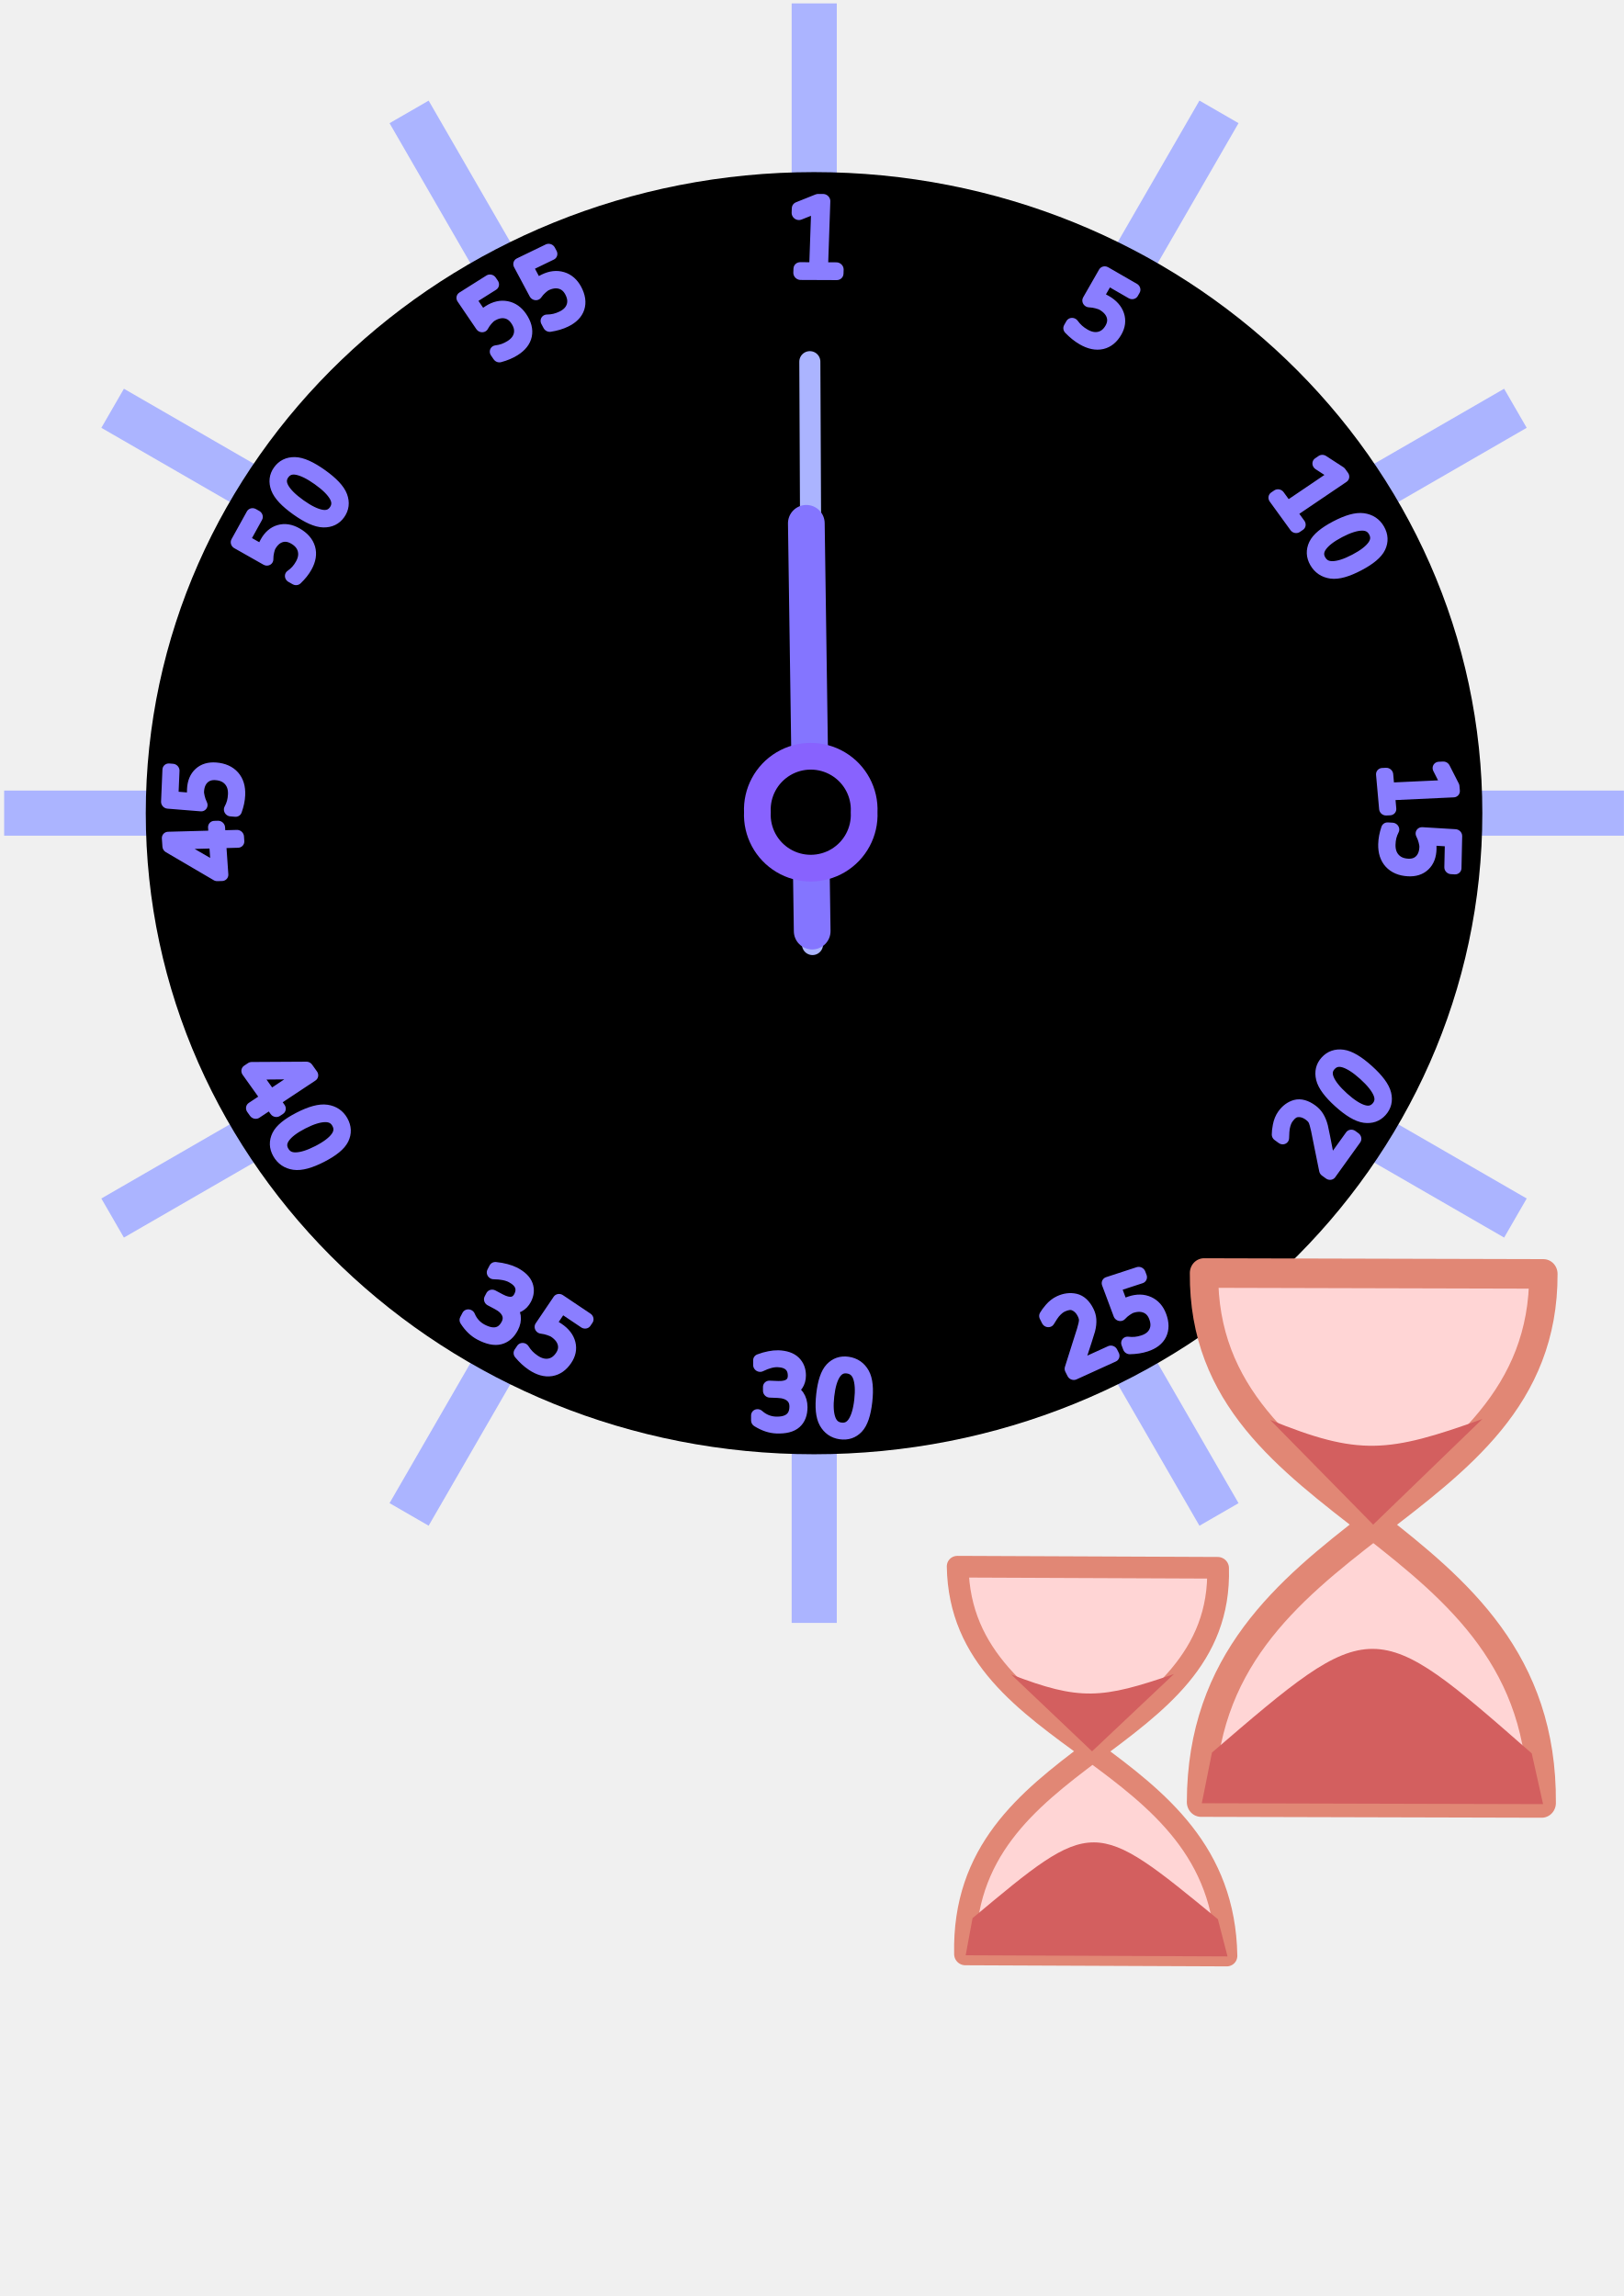
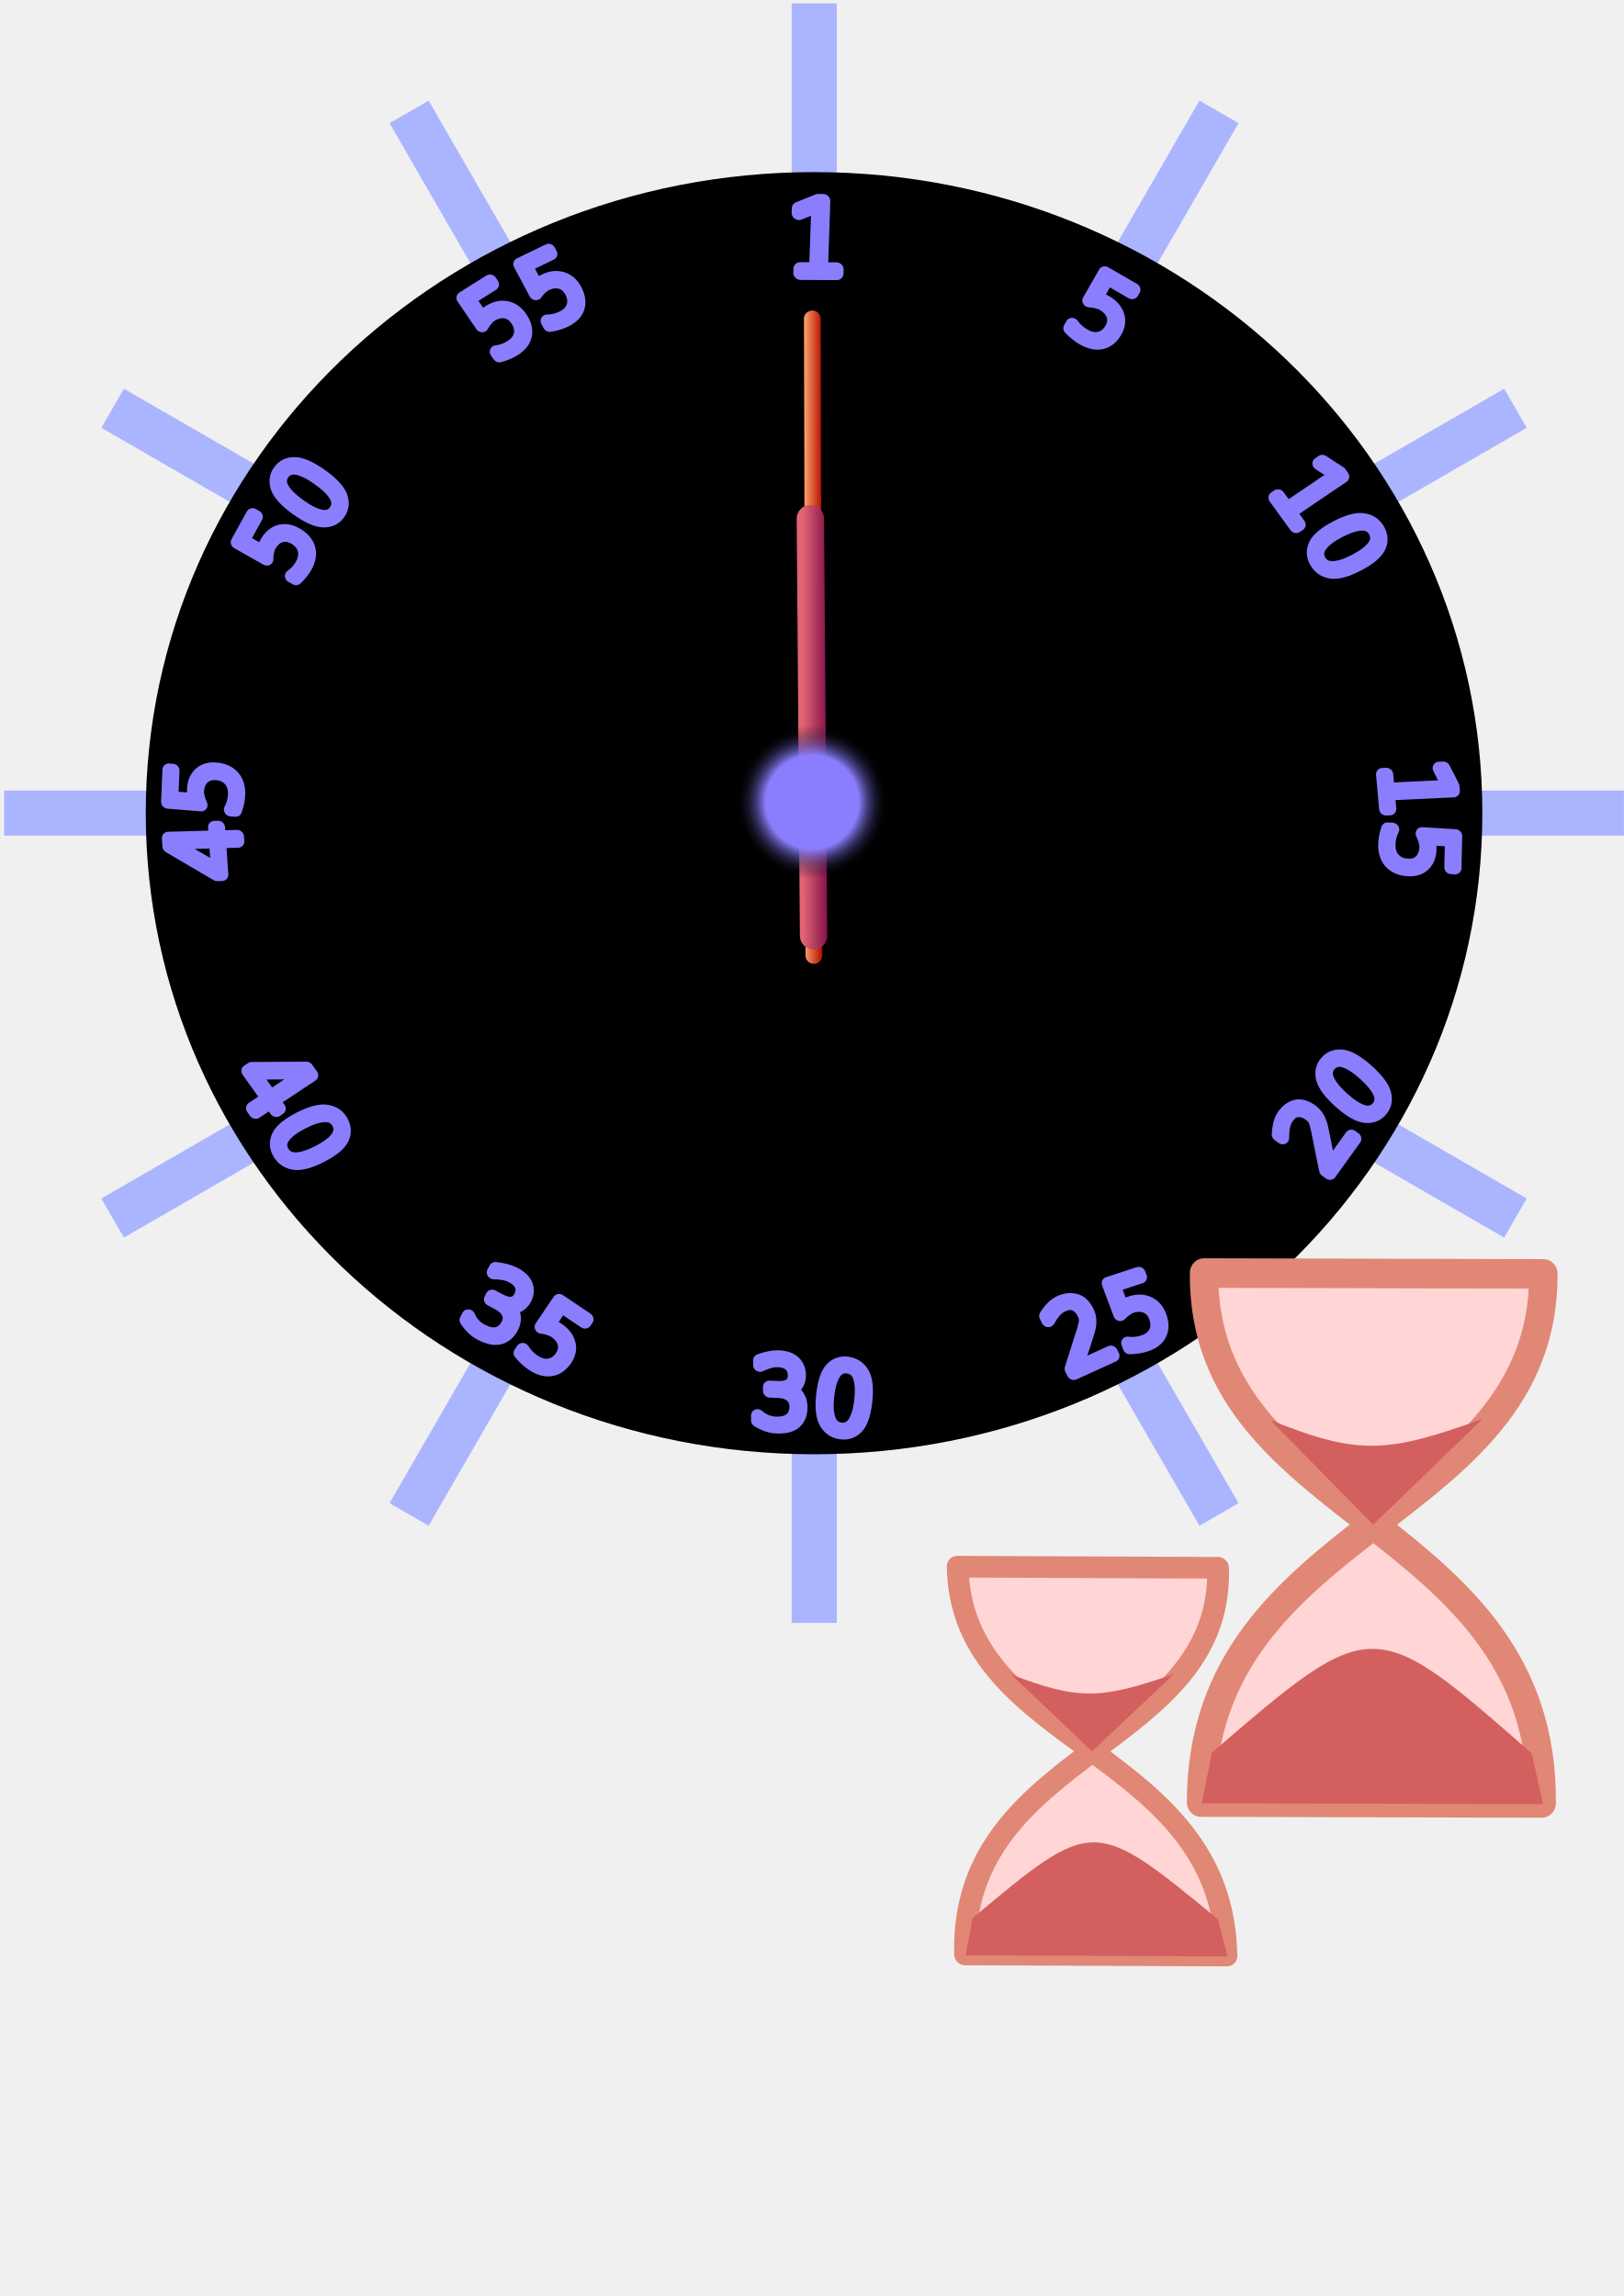
<svg xmlns="http://www.w3.org/2000/svg" xmlns:xlink="http://www.w3.org/1999/xlink" id="svg2" viewBox="0 0 744.09 1052.4" version="1.1">
  <defs id="defs20">
+     <linearGradient id="linearGradient4142">
+       <stop style="stop-color:#8a7eff;stop-opacity:1;" offset="0.348" id="stop4138" />
+       <stop style="stop-color:#000000;stop-opacity:0;" offset="0.569" id="stop4140" />
+     </linearGradient>
+     <linearGradient id="linearGradient3658">
+       <stop style="stop-color:#ffa569;stop-opacity:1;" offset="0" id="stop3654" />
+       <stop style="stop-color:#b10c00;stop-opacity:1;" offset="1" id="stop3656" />
+     </linearGradient>
+     <linearGradient id="linearGradient2926">
+       <stop style="stop-color:#e16475;stop-opacity:1;" offset="0.277" id="stop2922" />
+       <stop style="stop-color:#720040;stop-opacity:1;" offset="1" id="stop2924" />
+     </linearGradient>
    <linearGradient id="linearGradient1858">
      <stop style="stop-color:#e18775;stop-opacity:1;" offset="0" id="stop1854" />
      <stop style="stop-color:#e18775;stop-opacity:0;" offset="1" id="stop1856" />
    </linearGradient>
    <linearGradient id="linearGradient1584">
      <stop style="stop-color:#e18775;stop-opacity:1;" offset="0" id="stop1582" />
    </linearGradient>
    <linearGradient xlink:href="#linearGradient1858" id="linearGradient1860" x1="682.679" y1="376.709" x2="1023.858" y2="376.709" gradientUnits="userSpaceOnUse" />
+     <linearGradient xlink:href="#linearGradient2926" id="linearGradient2920" x1="368.5" y1="354.421" x2="374.47" y2="354.421" gradientUnits="userSpaceOnUse" spreadMethod="reflect" gradientTransform="matrix(1.880537,0,0,0.9829476,-327.1059,6.043763)" />
+     <linearGradient xlink:href="#linearGradient3658" id="linearGradient3660" x1="369.301" y1="329.783" x2="374.284" y2="329.783" gradientUnits="userSpaceOnUse" />
+     <radialGradient xlink:href="#linearGradient4142" id="radialGradient4144" cx="371.881" cy="377.41" fx="371.881" fy="377.41" r="14.89" gradientTransform="matrix(2.457964,0,0,2.470905,-542.5347,-557.6261)" gradientUnits="userSpaceOnUse" />
  </defs>
  <g id="layer1">
    <g id="clock" transform="matrix(1.675117,0,0,1.675118,-250.1624,-260.374)">
      <g id="structures">
        <path id="path3132" d="M 372.1,593.34 V 162.54" stroke="#000000" stroke-linecap="square" stroke-width="12.348px" fill="none" style="fill:#ff0000;fill-opacity:1;stroke:#abb4ff;stroke-opacity:1" />
        <use id="use5074" xlink:href="#path3132" transform="matrix(0.86603,-0.5,0.5,0.86603,-139.17,236.69)" height="1052.362" width="744.094" y="0" x="0" />
        <use id="use5076" xlink:href="#path3132" transform="matrix(0.5,-0.86603,0.86603,0.5,-141.31,511.22)" height="1052.362" width="744.094" y="0" x="0" />
        <use id="use6051" xlink:href="#path3132" transform="matrix(0.5,0.86603,-0.86603,0.5,513.3,-133.28)" height="1052.362" width="744.094" y="0" x="0" style="stroke-width:1;stroke-dasharray:none;stroke:#8a7eff;stroke-opacity:1" />
        <use id="use6053" xlink:href="#path3132" transform="matrix(0.86603,0.5,-0.5,0.86603,238.77,-135.42)" height="1052.362" width="744.094" y="0" x="0" style="display:inline" />
        <use id="use4103" xlink:href="#path3132" transform="rotate(90,372.0765,377.9135)" height="1052.362" width="744.094" y="0" x="0" />
      </g>
      <path id="body" fill-rule="evenodd" fill="#ffffff" d="m 727.86,489.51 a 177.145,177.145 0 1 1 -354.29,0 177.145,177.145 0 1 1 354.29,0 z" style="fill:#000000" transform="matrix(1.0321,0,0,0.99025,-196.34,-106.79)" />
-       <path id="seconds" d="M 371.627,413.887 370.899,254.402" stroke="#000000" stroke-linecap="square" stroke-width="10.78" fill="none" style="fill:#000000;fill-opacity:1;stroke:#abb4ff;stroke-width:5.765;stroke-linecap:round;stroke-linejoin:round;stroke-dasharray:none;stroke-opacity:1" />
-       <path id="minutes" d="M 371.542,410.213 369.939,298.63" stroke="#000000" stroke-linecap="square" stroke-width="14.838" fill="none" style="fill:#ff99cb;fill-opacity:1;stroke:#8475ff;stroke-width:10.042;stroke-linecap:round;stroke-linejoin:round;stroke-dasharray:none;stroke-opacity:1" />
-       <path id="center" fill-rule="evenodd" d="m 385.753,377.679 a 14.618,14.618 0 1 1 -29.203,0 14.618,14.618 0 1 1 29.203,0 z" style="fill:#000000;fill-opacity:1;stroke:#8862fe;stroke-width:7.311;stroke-dasharray:none;stroke-opacity:1" />
+       <path id="seconds" d="M 372.002,416.874 371.583,242.691" stroke="#000000" stroke-linecap="square" stroke-width="10.78" fill="none" style="fill:#000000;fill-opacity:1;stroke:url(#linearGradient3660);stroke-width:4.565;stroke-linecap:round;stroke-linejoin:round;stroke-dasharray:none;stroke-opacity:1" />
+       <path id="minutes" d="M 371.92,411.49 371.049,297.353" stroke="#000000" stroke-linecap="square" stroke-width="14.838" fill="none" style="mix-blend-mode:normal;fill:#ff6600;fill-opacity:1;stroke:url(#linearGradient2920);stroke-width:7.487;stroke-linecap:round;stroke-linejoin:round;stroke-dasharray:none;stroke-opacity:1" />
+       <path id="center" fill-rule="evenodd" d="M 404.653,388.48 A 35.224,35.931 89.999 1 1 338.42,361.359 35.224,35.931 89.999 1 1 404.653,388.48 Z" style="mix-blend-mode:normal;fill:url(#radialGradient4144);fill-opacity:1;stroke:none;stroke-width:2.906;stroke-dasharray:none;stroke-dashoffset:0;stroke-opacity:1" />
      <g aria-label="5      10      15      20      25      30     35     40      45     50      55      60" transform="matrix(-0.5423267,0.7849857,-0.8231848,-0.5640094,893.8563,303.1957)" id="minutelabels" style="font-weight:200;font-size:26.252px;font-family:'DejaVu Sans';-inkscape-font-specification:'DejaVu Sans Ultra-Light';white-space:pre;fill:none;fill-rule:evenodd;stroke:#8a7eff;stroke-width:3.724;stroke-linecap:round;stroke-linejoin:round">
        <g id="five" transform="translate(-3.432015,-0.0311452)">
          <g id="g2997">
            <path d="m 202.21,406.267 -0.738,-9.058 1.035,-0.084 0.633,7.768 6.401,-0.521 q -0.25,-0.545 -0.411,-1.098 -0.148,-0.554 -0.236,-1.64 -0.238,-2.926 1.232,-4.769 1.459,-1.829 4.193,-2.052 3.079,-0.251 4.934,1.36 1.842,1.612 2.102,4.806 0.086,1.06 -0.002,2.187 -0.089,1.113 -0.35,2.331 l -1.303,0.106 q 0.392,-1.035 0.547,-2.128 0.144,-1.079 0.047,-2.267 -0.208,-2.555 -1.787,-3.944 -1.579,-1.389 -4.083,-1.185 -2.261,0.184 -3.458,1.761 -1.208,1.59 -1.002,4.12 0.043,0.524 0.407,1.523 0.353,1.013 1.015,2.039 z" id="path2120" />
          </g>
        </g>
        <g id="g535" transform="translate(-0.9958495,-1.386019)">
          <path d="m 224.441,333.793 1.477,-3.964 -15.843,-5.904 0.139,5.647 -1.105,-0.412 -0.148,-5.623 0.457,-1.225 16.948,6.316 1.477,-3.964 0.985,0.367 -3.402,9.129 z" id="path2122" />
          <path d="m 217.151,306.479 q -1.054,2.096 0.472,4.14 1.537,2.05 5.385,3.985 3.848,1.935 6.41,1.946 2.551,0.006 3.605,-2.09 1.088,-2.164 -0.438,-4.209 -1.537,-2.05 -5.385,-3.985 -3.848,-1.935 -6.41,-1.946 -2.551,-0.006 -3.639,2.159 z m -0.939,-0.472 q 1.244,-2.474 3.985,-2.903 2.753,-0.424 7.585,2.006 4.833,2.43 6.134,4.892 1.29,2.456 0.046,4.93 -1.209,2.405 -3.95,2.835 -2.753,0.424 -7.585,-2.006 -4.833,-2.43 -6.134,-4.892 -1.29,-2.456 -0.081,-4.861 z" id="path2124" />
        </g>
        <path d="m 247.22,475.514 -2.525,-3.546 -15.464,9.457 5.053,3.219 -1.079,0.66 -5.037,-3.198 -0.781,-1.096 16.542,-10.116 -2.525,-3.546 0.961,-0.588 5.816,8.167 z" id="path2122-3" style="font-weight:200;font-size:26.252px;font-family:'DejaVu Sans';-inkscape-font-specification:'DejaVu Sans Ultra-Light';white-space:pre;fill:none;fill-rule:evenodd;stroke:#8a7eff;stroke-width:3.907;stroke-linecap:round;stroke-linejoin:round" />
        <g id="fifteen" transform="translate(-2.501387,-4.797167)">
          <path d="m 274.289,269.366 3.315,-2.628 -10.505,-13.248 -2.802,4.905 -0.733,-0.924 2.782,-4.889 1.024,-0.812 11.238,14.172 3.315,-2.628 0.653,0.824 -7.633,6.053 z" id="path2126" />
          <path d="m 277.64,244.238 7.695,-4.835 0.552,0.879 -6.599,4.146 3.417,5.438 q 0.368,-0.474 0.785,-0.871 0.423,-0.387 1.346,-0.967 2.486,-1.562 4.799,-1.108 2.296,0.45 3.755,2.772 1.644,2.616 1.07,5.004 -0.58,2.378 -3.293,4.083 -0.901,0.566 -1.941,1.007 -1.029,0.435 -2.229,0.765 l -0.696,-1.107 q 1.099,-0.13 2.14,-0.497 1.024,-0.371 2.033,-1.005 2.171,-1.364 2.674,-3.406 0.503,-2.042 -0.833,-4.169 -1.207,-1.921 -3.158,-2.255 -1.968,-0.338 -4.117,1.013 -0.445,0.28 -1.163,1.064 -0.736,0.78 -1.341,1.842 z" id="path2128" />
        </g>
        <g id="twenty" transform="matrix(-0.988379,-0.1417219,0.1550202,-0.9895296,682.6567,498.4385)">
          <path d="m 349.183,235.192 10.837,-1.356 0.129,1.03 -12.16,1.522 -0.167,-1.336 4.116,-5.514 q 1.532,-2 2.768,-3.692 1.146,-1.577 1.494,-2.409 0.348,-0.832 0.189,-2.104 -0.275,-2.2 -1.791,-3.367 -1.1,-0.844 -3.275,-0.572 -1.272,0.159 -2.833,1.104 -0.684,0.421 -2.285,1.771 l -0.169,-1.348 q 0.672,-0.614 2.017,-1.428 1.525,-0.927 3.113,-1.139 2.455,-0.307 4.266,0.745 1.773,1.057 2.136,3.957 0.146,1.17 -0.156,2.267 -0.356,1.285 -1.292,2.681 -0.272,0.409 -1.757,2.377 z" id="path2130" />
          <path d="m 370.737,215.969 q -2.345,0.038 -3.449,2.339 -1.103,2.313 -1.032,6.619 0.071,4.306 1.249,6.582 1.178,2.263 3.524,2.224 2.422,-0.04 3.526,-2.34 1.103,-2.313 1.032,-6.619 -0.071,-4.306 -1.249,-6.582 -1.178,-2.263 -3.601,-2.223 z m -0.017,-1.051 q 2.768,-0.045 4.42,2.184 1.652,2.242 1.741,7.651 0.089,5.409 -1.489,7.704 -1.578,2.282 -4.346,2.328 -2.692,0.044 -4.343,-2.185 -1.652,-2.242 -1.741,-7.651 -0.089,-5.409 1.489,-7.704 1.578,-2.282 4.269,-2.326 z" id="path2132" />
        </g>
        <g id="twentyfive" transform="translate(0.09382162,0.1305805)">
          <path d="m 462.468,241.914 -9.438,-5.411 0.523,-0.902 10.59,6.071 -0.677,1.169 -6.618,1.947 q -2.432,0.682 -4.441,1.296 -1.868,0.575 -2.65,1.032 -0.781,0.457 -1.427,1.57 -1.116,1.926 -0.62,3.768 0.363,1.335 2.257,2.421 1.108,0.635 2.922,0.815 0.799,0.072 2.891,-0.048 l -0.684,1.18 q -0.907,0.088 -2.47,-0.066 -1.775,-0.172 -3.166,-0.955 -2.138,-1.226 -2.939,-3.154 -0.768,-1.909 0.703,-4.447 0.594,-1.024 1.499,-1.721 1.063,-0.815 2.654,-1.371 0.464,-0.164 2.839,-0.85 z" id="path2134" />
          <path d="m 437.204,247.822 -7.311,-5.333 0.617,-0.841 6.269,4.574 3.816,-5.2 q -0.576,-0.165 -1.098,-0.403 -0.515,-0.248 -1.391,-0.887 -2.361,-1.723 -2.783,-4.038 -0.419,-2.298 1.211,-4.519 1.836,-2.501 4.269,-2.861 2.426,-0.35 5.003,1.531 0.856,0.624 1.646,1.424 0.78,0.792 1.526,1.782 l -0.777,1.059 q -0.522,-0.971 -1.244,-1.8 -0.719,-0.811 -1.678,-1.511 -2.062,-1.505 -4.147,-1.209 -2.085,0.295 -3.578,2.33 -1.348,1.837 -0.947,3.771 0.404,1.952 2.445,3.441 0.423,0.308 1.415,0.682 0.995,0.391 2.204,0.556 z" id="path2136" />
        </g>
        <g id="thirty" transform="translate(0.8054341,-3.147158)">
          <path d="m 513.404,306.612 q -0.534,-1.489 0.052,-2.933 0.572,-1.419 2.114,-2.436 2.368,-1.56 4.558,-1.055 2.19,0.505 4.153,3.49 0.661,1.006 1.047,2.27 0.382,1.282 0.464,2.854 l -1.168,0.769 q 0.191,-1.414 -0.105,-2.752 -0.307,-1.331 -1.039,-2.444 -1.52,-2.311 -3.372,-2.839 -1.834,-0.524 -3.827,0.788 -1.629,1.073 -1.8,2.797 -0.176,1.741 1.147,3.753 l 1.224,1.862 -0.9,0.593 -1.281,-1.948 q -1.217,-1.851 -2.597,-2.338 -1.397,-0.49 -2.812,0.441 -1.671,1.101 -1.91,2.7 -0.232,1.61 1.007,3.493 0.577,0.877 1.556,1.689 0.979,0.812 2.435,1.601 l -1.114,0.734 q -1.334,-0.885 -2.284,-1.792 -0.978,-0.904 -1.626,-1.843 -1.611,-2.45 -1.264,-4.351 0.351,-1.918 2.258,-3.175 1.275,-0.84 2.647,-0.855 1.326,-0.015 2.436,0.926 z" id="path2138" />
          <path d="m 498.522,296.91 q 1.065,2.088 3.616,2.063 2.562,-0.031 6.399,-1.994 3.837,-1.964 5.364,-4.025 1.515,-2.056 0.45,-4.144 -1.1,-2.156 -3.651,-2.132 -2.562,0.031 -6.399,1.994 -3.837,1.964 -5.364,4.025 -1.515,2.056 -0.415,4.212 z m -0.936,0.479 q -1.257,-2.465 0.02,-4.931 1.288,-2.472 6.107,-4.938 4.819,-2.466 7.574,-2.063 2.743,0.409 4,2.874 1.222,2.396 -0.055,4.862 -1.288,2.472 -6.107,4.938 -4.819,2.466 -7.574,2.063 -2.743,-0.409 -3.965,-2.805 z" id="path2140" />
        </g>
        <g id="thirtyfive" transform="translate(4.8971,-4.01509)">
          <path d="m 535.09,383.564 q 0.188,-1.571 1.356,-2.6 1.145,-1.013 2.978,-1.231 2.813,-0.333 4.545,1.101 1.732,1.434 2.154,4.986 0.142,1.197 -0.077,2.5 -0.231,1.318 -0.859,2.761 l -1.387,0.164 q 0.802,-1.179 1.135,-2.51 0.32,-1.329 0.162,-2.653 -0.327,-2.75 -1.747,-4.053 -1.406,-1.292 -3.773,-1.012 -1.935,0.229 -2.858,1.694 -0.934,1.479 -0.65,3.872 l 0.263,2.215 -1.069,0.127 -0.275,-2.317 q -0.262,-2.202 -1.278,-3.256 -1.03,-1.066 -2.71,-0.866 -1.986,0.235 -2.913,1.558 -0.926,1.336 -0.659,3.576 0.124,1.044 0.637,2.209 0.513,1.166 1.462,2.525 l -1.324,0.157 q -0.798,-1.39 -1.242,-2.628 -0.471,-1.248 -0.631,-2.378 -0.346,-2.915 0.813,-4.459 1.17,-1.559 3.436,-1.827 1.515,-0.179 2.748,0.423 1.192,0.582 1.764,1.921 z" id="path2142" />
          <path d="m 525.445,373.168 -0.092,-9.088 1.038,-0.01 0.079,7.793 6.422,-0.063 q -0.211,-0.562 -0.332,-1.125 -0.108,-0.563 -0.119,-1.652 -0.03,-2.935 1.568,-4.669 1.585,-1.72 4.328,-1.747 3.089,-0.03 4.825,1.709 1.723,1.739 1.755,4.944 0.011,1.064 -0.157,2.181 -0.168,1.104 -0.515,2.3 l -1.307,0.013 q 0.464,-1.004 0.697,-2.084 0.22,-1.066 0.208,-2.258 -0.026,-2.564 -1.503,-4.062 -1.477,-1.498 -3.989,-1.474 -2.269,0.022 -3.574,1.509 -1.318,1.5 -1.292,4.038 0.005,0.526 0.298,1.548 0.28,1.036 0.867,2.107 z" id="path2144" />
        </g>
        <g id="forty" transform="translate(8.681026,3.894892)">
          <path d="m 508.667,457.77 8.685,11.833 2.836,-7.421 z m -1.015,0.681 0.823,-2.154 12.179,4.664 0.974,-2.549 0.958,0.367 -0.974,2.549 4.742,1.816 -0.467,1.221 -4.742,-1.816 -3.311,8.666 -1.245,-0.477 z" id="path2146" />
          <path d="m 515.457,442.836 q -1.071,2.086 0.439,4.144 1.521,2.064 5.354,4.034 3.833,1.97 6.395,2.005 2.551,0.029 3.622,-2.057 1.106,-2.154 -0.404,-4.212 -1.521,-2.064 -5.354,-4.034 -3.833,-1.97 -6.395,-2.005 -2.551,-0.029 -3.657,2.125 z m -0.935,-0.481 q 1.264,-2.462 4.008,-2.867 2.756,-0.399 7.57,2.075 4.814,2.474 6.095,4.948 1.27,2.468 0.007,4.93 -1.229,2.394 -3.973,2.798 -2.756,0.399 -7.57,-2.075 -4.814,-2.474 -6.095,-4.948 -1.27,-2.468 -0.042,-4.862 z" id="path2148" />
        </g>
        <g id="fortyfive" transform="matrix(-0.9917646,-0.1188327,0.1299832,-0.9927293,869.3438,1097.672)">
          <path d="m 455.651,519.317 3.036,14.37 5.653,-5.524 z m -1.208,0.189 1.641,-1.604 9.186,9.351 1.942,-1.898 0.723,0.736 -1.942,1.898 3.577,3.641 -0.93,0.909 -3.577,-3.641 -6.601,6.451 -0.939,-0.956 z" id="path2150" />
          <path d="m 463.725,511.11 7.126,-5.567 0.646,0.819 -6.111,4.774 3.999,5.067 q 0.315,-0.507 0.685,-0.944 0.378,-0.426 1.233,-1.094 2.302,-1.798 4.654,-1.576 2.334,0.22 4.042,2.384 1.924,2.437 1.616,4.868 -0.315,2.421 -2.828,4.384 -0.834,0.652 -1.82,1.193 -0.976,0.534 -2.134,0.981 l -0.814,-1.032 q 1.079,-0.238 2.075,-0.706 0.978,-0.47 1.913,-1.2 2.01,-1.57 2.286,-3.65 0.276,-2.079 -1.288,-4.062 -1.413,-1.79 -3.391,-1.929 -1.996,-0.141 -3.986,1.413 -0.412,0.322 -1.041,1.173 -0.646,0.848 -1.132,1.963 z" id="path2152" />
        </g>
        <g id="fifty" transform="translate(-1.714859,2.226407)">
          <path d="m 404.878,557.681 -9.052,0.862 -0.092,-1.034 7.762,-0.739 -0.571,-6.394 q -0.544,0.258 -1.095,0.426 -0.553,0.156 -1.638,0.259 -2.924,0.278 -4.778,-1.167 -1.841,-1.434 -2.084,-4.165 -0.275,-3.076 1.322,-4.952 1.597,-1.864 4.789,-2.168 1.06,-0.101 2.186,-0.028 1.114,0.074 2.333,0.318 l 0.116,1.302 q -1.038,-0.377 -2.132,-0.518 -1.08,-0.129 -2.268,-0.016 -2.553,0.243 -3.93,1.841 -1.377,1.598 -1.153,4.1 0.202,2.259 1.787,3.434 1.6,1.186 4.127,0.946 0.523,-0.05 1.52,-0.428 1.01,-0.366 2.031,-1.043 z" id="path2154" />
          <path d="m 381.247,558.225 q 2.345,0.03 3.528,-2.237 1.183,-2.28 1.264,-6.587 0.08,-4.307 -1.018,-6.616 -1.098,-2.296 -3.443,-2.326 -2.422,-0.031 -3.605,2.236 -1.183,2.28 -1.264,6.587 -0.08,4.307 1.018,6.616 1.098,2.296 3.52,2.327 z m -0.02,1.051 q -2.768,-0.035 -4.341,-2.312 -1.573,-2.289 -1.472,-7.699 0.101,-5.409 1.758,-7.658 1.657,-2.235 4.425,-2.2 2.691,0.034 4.264,2.311 1.573,2.289 1.472,7.699 -0.101,5.409 -1.758,7.658 -1.657,2.235 -4.348,2.201 z" id="path2156" />
        </g>
        <g id="fiftyfive" transform="translate(-4.230718,-1.728445)">
          <path d="m 312.993,548.81 -8.412,-3.441 0.393,-0.961 7.213,2.951 2.431,-5.944 q -0.6,-0.024 -1.165,-0.13 -0.561,-0.119 -1.569,-0.531 -2.717,-1.111 -3.695,-3.257 -0.971,-2.129 0.067,-4.667 1.17,-2.859 3.445,-3.784 2.271,-0.913 5.237,0.3 0.985,0.403 1.949,0.991 0.952,0.583 1.92,1.367 l -0.495,1.21 q -0.746,-0.818 -1.65,-1.451 -0.897,-0.616 -2.001,-1.068 -2.373,-0.971 -4.326,-0.191 -1.953,0.78 -2.904,3.105 -0.859,2.1 0.005,3.88 0.872,1.797 3.221,2.758 0.486,0.199 1.542,0.326 1.063,0.144 2.278,0.018 z" id="path2158" />
          <path d="m 295.791,541.255 -7.988,-4.336 0.495,-0.913 6.85,3.718 3.064,-5.644 q -0.594,-0.089 -1.144,-0.256 -0.545,-0.179 -1.502,-0.699 -2.58,-1.4 -3.319,-3.639 -0.734,-2.222 0.575,-4.632 1.474,-2.715 3.837,-3.387 2.357,-0.661 5.173,0.868 0.935,0.508 1.83,1.197 0.883,0.684 1.76,1.568 l -0.624,1.149 q -0.652,-0.894 -1.483,-1.622 -0.825,-0.71 -1.873,-1.279 -2.253,-1.223 -4.28,-0.66 -2.026,0.563 -3.225,2.771 -1.082,1.994 -0.417,3.858 0.671,1.881 2.902,3.092 0.462,0.251 1.498,0.492 1.041,0.259 2.262,0.265 z" id="path2160" />
        </g>
      </g>
    </g>
    <g id="hourglass2" transform="matrix(1.089738,0.00283961,-0.00295542,1.13419,298.4395,-31.47711)">
      <path id="path3814" style="fill:#ffd5d5;stroke:#e18775;stroke-width:11.94;stroke-linecap:round;stroke-linejoin:round;stroke-dasharray:none;stroke-opacity:1" d="M 376.541,755.441 C 377.144,641.168 233.357,641.133 233.96,541.635 h 142.706 c 0.603,99.503 -143.393,100.435 -143.393,213.806 47.73,0 95.517,0 143.268,0 z" />
      <path id="path4324" style="fill:#d35f5f;stroke-width:0.597" d="m 261.946,600.932 c 37.388,14.473 49.449,13.267 89.248,-0.603 l -45.831,42.815 z" />
      <path id="path4326" style="fill:#d35f5f;stroke-width:0.597" d="m 237.828,735.413 c 67.542,-56.082 67.542,-56.082 134.474,0 l 4.824,20.503 H 233.602 Z" />
    </g>
    <g id="hourglass1" transform="matrix(0.8361291,0.00355223,0.01844087,0.8312895,233.2889,267.0227)">
      <path id="path3814-6" style="fill:#ffd5d5;stroke:#e18775;stroke-width:11.94;stroke-linecap:round;stroke-linejoin:round;stroke-dasharray:none;stroke-opacity:1" d="M 376.541,755.441 C 377.144,641.168 233.357,641.133 233.96,541.635 h 142.706 c 0.603,99.503 -143.393,100.435 -143.393,213.806 47.73,0 95.517,0 143.268,0 z" />
      <path id="path4324-7" style="fill:#d35f5f;stroke-width:0.597" d="m 261.946,600.932 c 37.388,14.473 49.449,13.267 89.248,-0.603 l -45.831,42.815 z" />
      <path id="path4326-5" style="fill:#d35f5f;stroke-width:0.597" d="m 237.828,735.413 c 67.542,-56.082 67.542,-56.082 134.474,0 l 4.824,20.503 H 233.602 Z" />
    </g>
  </g>
</svg>
